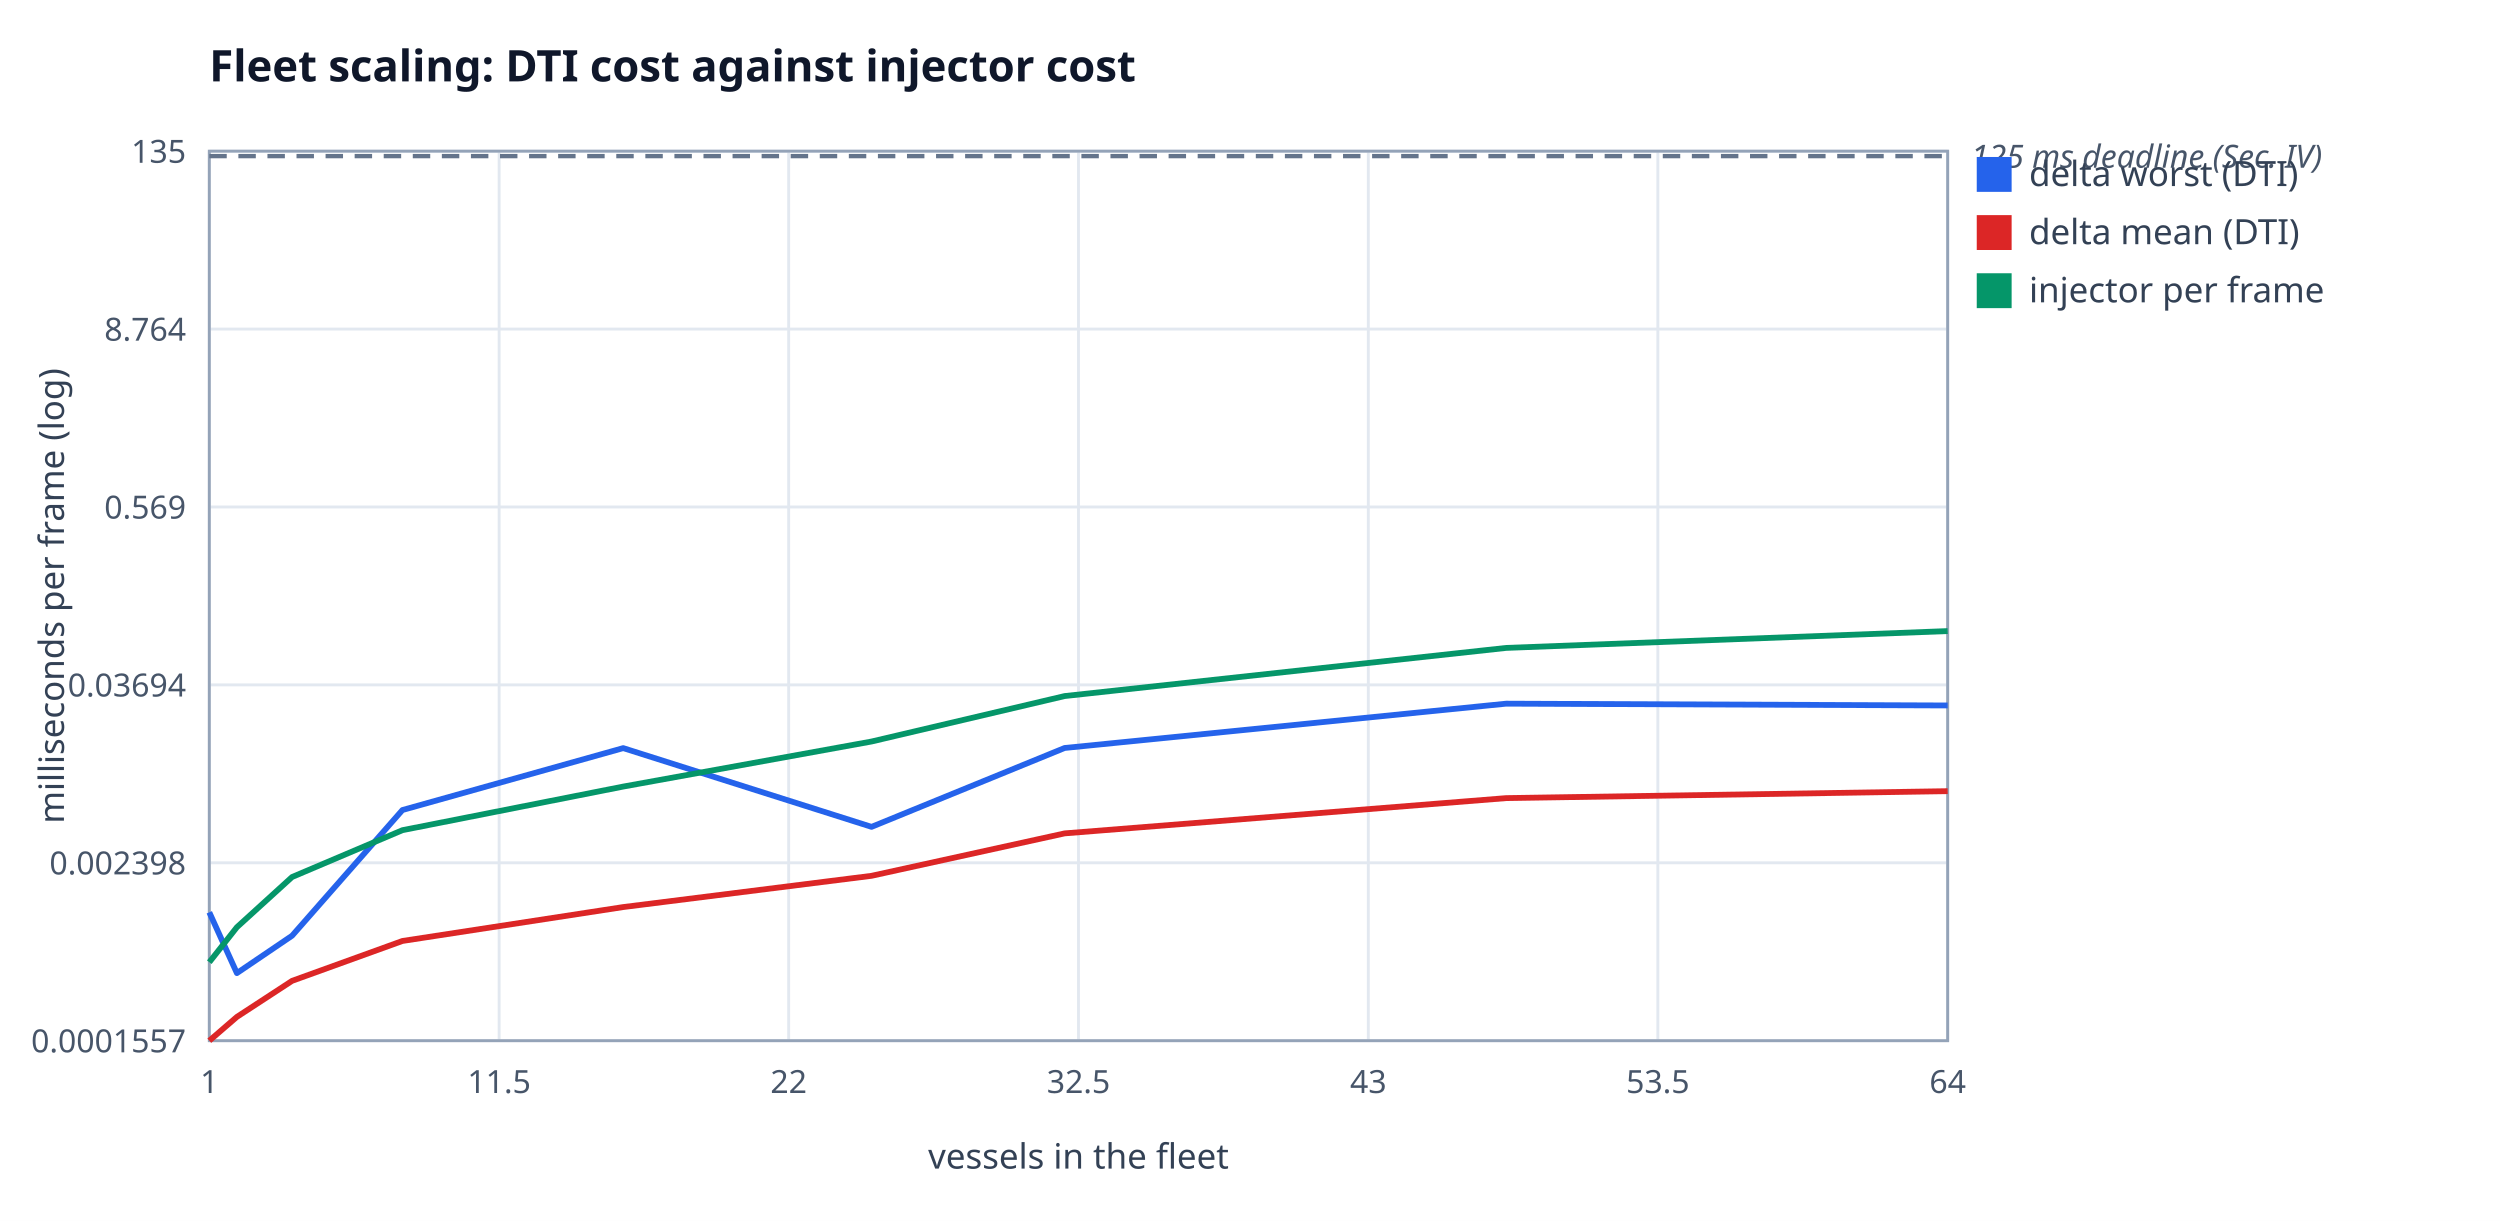
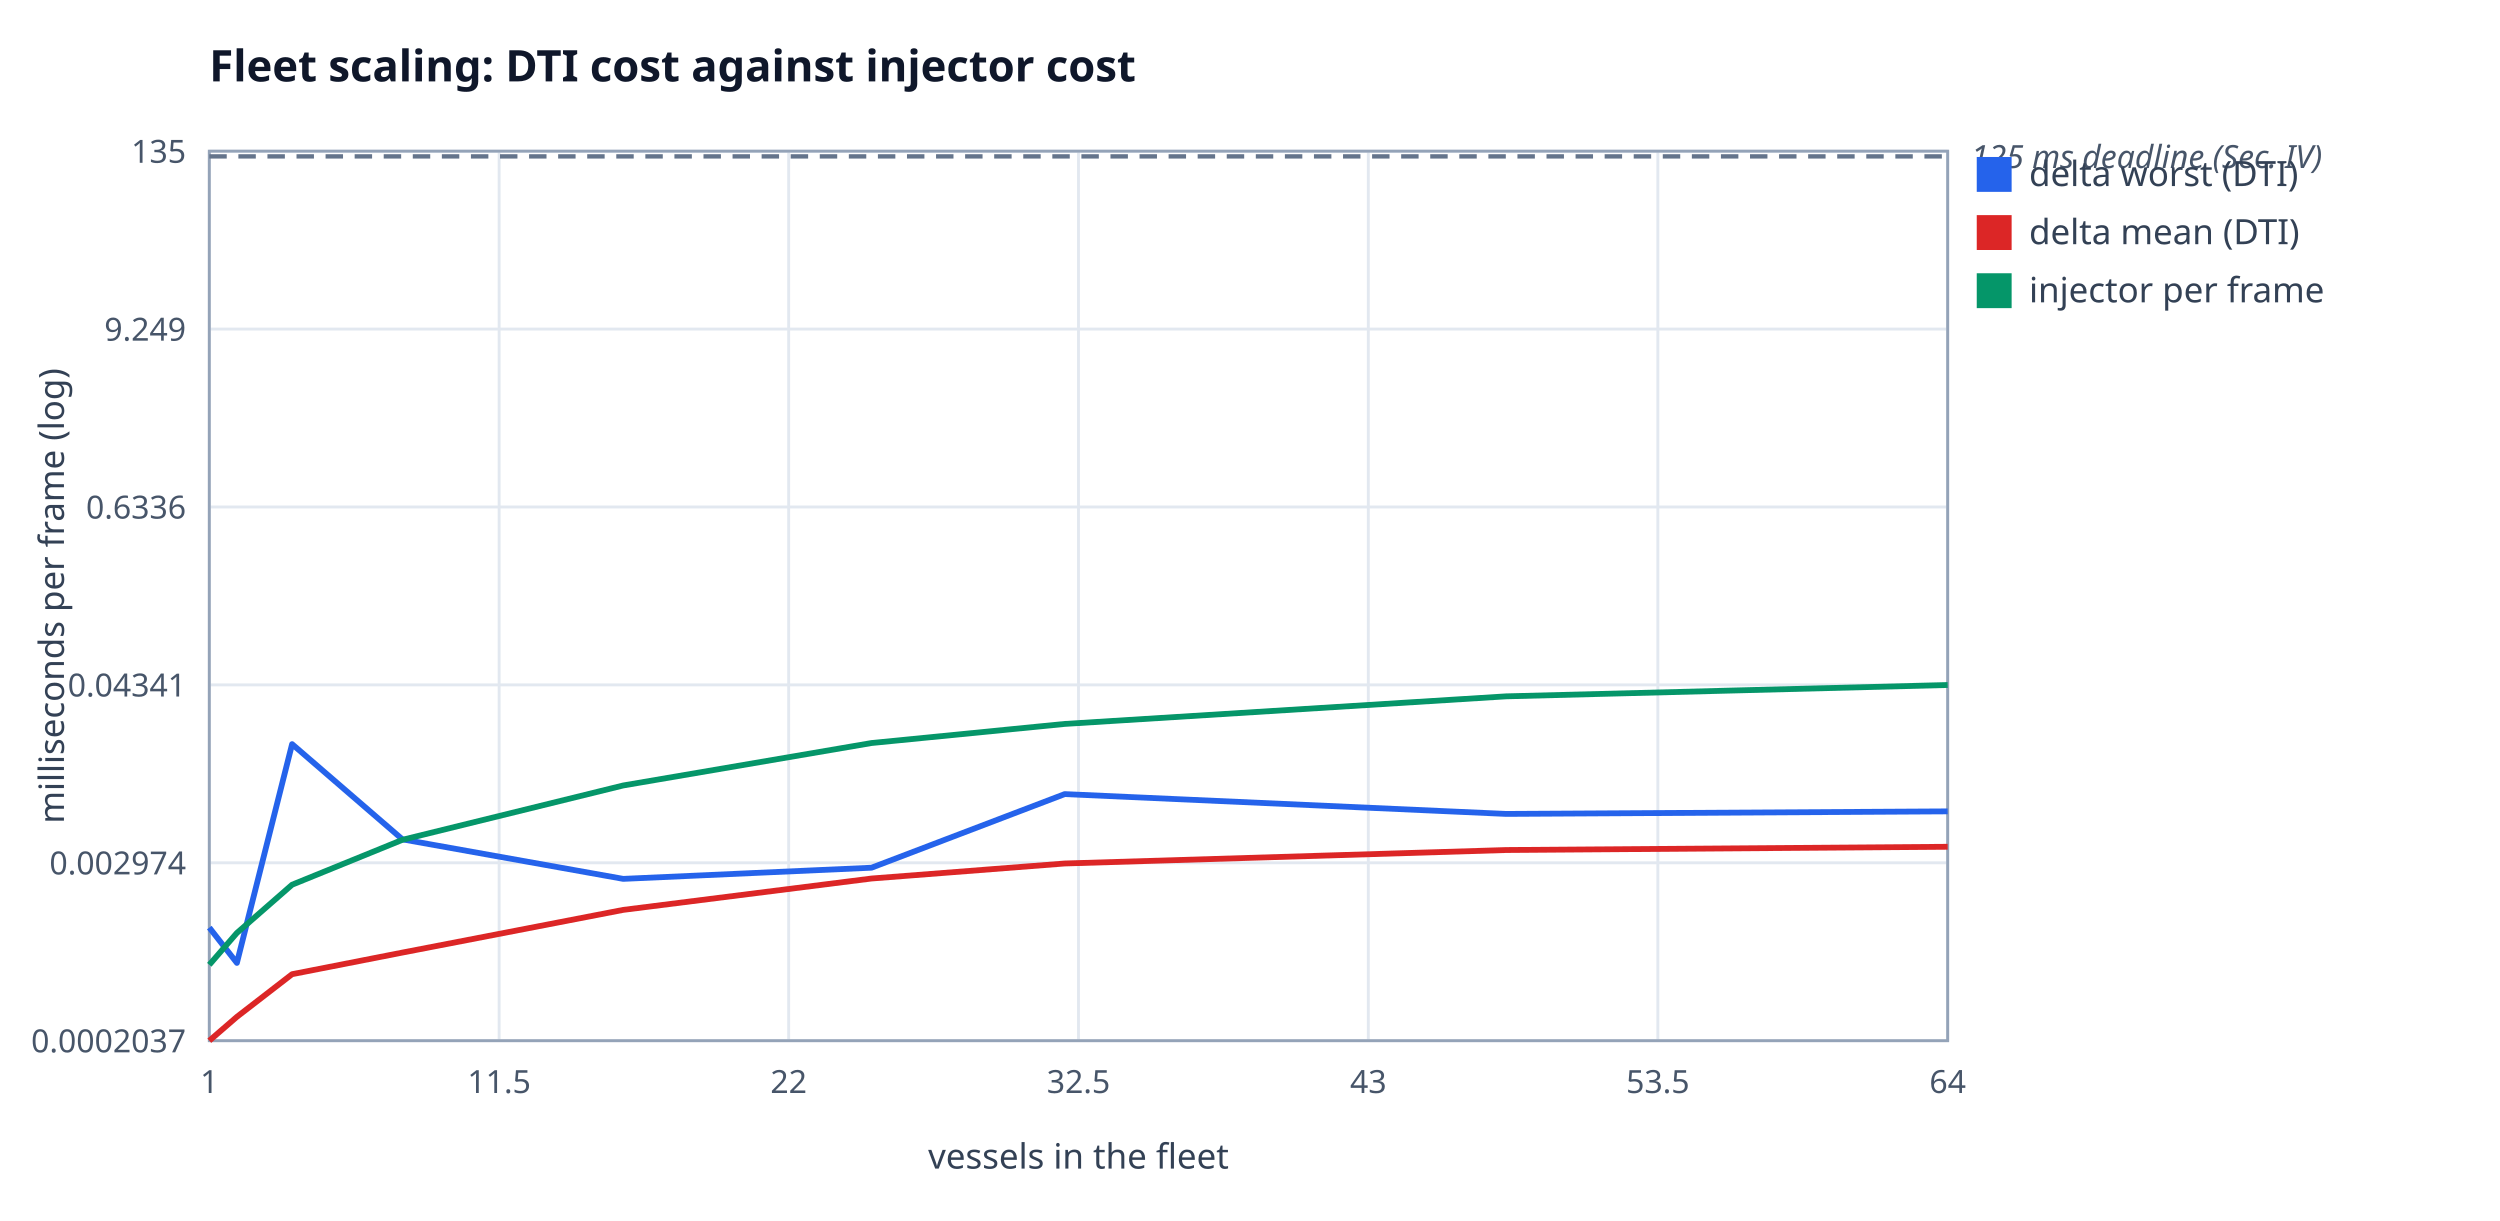
<svg xmlns="http://www.w3.org/2000/svg" viewBox="0 0 860 420" width="860" height="420" role="img" aria-label="Fleet scaling: DTI cost against injector cost">
  <style>
  .bg{fill:#ffffff}
  .frame{stroke:#94a3b8;stroke-width:1;fill:none}
  .grid{stroke:#e2e8f0;stroke-width:1}
  .tick{fill:#475569;font:11px sans-serif}
  .axis{fill:#334155;font:12px sans-serif}
  .title{fill:#0f172a;font:bold 15px sans-serif}
  .rule{stroke:#64748b;stroke-width:1.5;stroke-dasharray:6 4}
  .rulelab{fill:#475569;font:italic 11px sans-serif}
  .legend{fill:#334155;font:12px sans-serif}
  @media (prefers-color-scheme: dark){
    .bg{fill:#0b1120}
    .frame{stroke:#475569}
    .grid{stroke:#1e293b}
    .tick{fill:#94a3b8}
    .axis{fill:#cbd5e1}
    .title{fill:#f1f5f9}
    .rule{stroke:#94a3b8}
    .rulelab{fill:#94a3b8}
    .legend{fill:#cbd5e1}
  }
</style>
  <rect class="bg" x="0" y="0" width="860" height="420" />
  <text class="title" x="72.0" y="28">Fleet scaling: DTI cost against injector cost</text>
  <line class="grid" x1="72.0" y1="358.0" x2="670.0" y2="358.0" />
-   <text class="tick" x="64.0" y="362.0" text-anchor="end">0.0001557</text>
+   <text class="tick" x="64.0" y="362.0" text-anchor="end">0.0002037</text>
  <line class="grid" x1="72.0" y1="296.8" x2="670.0" y2="296.8" />
-   <text class="tick" x="64.0" y="300.8" text-anchor="end">0.002398</text>
+   <text class="tick" x="64.0" y="300.8" text-anchor="end">0.002974</text>
  <line class="grid" x1="72.0" y1="235.6" x2="670.0" y2="235.6" />
-   <text class="tick" x="64.0" y="239.6" text-anchor="end">0.03694</text>
+   <text class="tick" x="64.0" y="239.6" text-anchor="end">0.04341</text>
  <line class="grid" x1="72.0" y1="174.4" x2="670.0" y2="174.4" />
-   <text class="tick" x="64.0" y="178.4" text-anchor="end">0.569</text>
+   <text class="tick" x="64.0" y="178.4" text-anchor="end">0.6336</text>
  <line class="grid" x1="72.0" y1="113.2" x2="670.0" y2="113.2" />
-   <text class="tick" x="64.0" y="117.2" text-anchor="end">8.764</text>
+   <text class="tick" x="64.0" y="117.2" text-anchor="end">9.249</text>
  <line class="grid" x1="72.0" y1="52.0" x2="670.0" y2="52.0" />
  <text class="tick" x="64.0" y="56.0" text-anchor="end">135</text>
  <line class="grid" x1="72.0" y1="52.0" x2="72.0" y2="358.0" />
  <text class="tick" x="72.0" y="376.0" text-anchor="middle">1</text>
  <line class="grid" x1="171.7" y1="52.0" x2="171.7" y2="358.0" />
  <text class="tick" x="171.7" y="376.0" text-anchor="middle">11.5</text>
  <line class="grid" x1="271.3" y1="52.0" x2="271.3" y2="358.0" />
  <text class="tick" x="271.3" y="376.0" text-anchor="middle">22</text>
  <line class="grid" x1="371.0" y1="52.0" x2="371.0" y2="358.0" />
  <text class="tick" x="371.0" y="376.0" text-anchor="middle">32.5</text>
  <line class="grid" x1="470.7" y1="52.0" x2="470.7" y2="358.0" />
  <text class="tick" x="470.7" y="376.0" text-anchor="middle">43</text>
  <line class="grid" x1="570.3" y1="52.0" x2="570.3" y2="358.0" />
  <text class="tick" x="570.3" y="376.0" text-anchor="middle">53.5</text>
  <line class="grid" x1="670.0" y1="52.0" x2="670.0" y2="358.0" />
  <text class="tick" x="670.0" y="376.0" text-anchor="middle">64</text>
  <rect class="frame" x="72.0" y="52.0" width="598.0" height="306.0" />
  <text class="axis" x="371.0" y="402.0" text-anchor="middle">vessels in the fleet</text>
  <text class="axis" x="22.0" y="205.0" text-anchor="middle" transform="rotate(-90 22.0 205.0)">milliseconds per frame (log)</text>
-   <line class="rule" x1="72.0" y1="53.7" x2="670.0" y2="53.7" />
-   <text class="rulelab" x="678.0" y="57.7">125 ms deadline (Sec. IV)</text>
-   <polyline fill="none" stroke="#2563eb" stroke-width="2" stroke-linejoin="round" points="72.00,313.84 81.49,334.75 100.48,321.88 138.44,278.65 214.38,257.35 299.81,284.44 366.25,257.30 518.13,242.06 670.00,242.68 " />
-   <polyline fill="none" stroke="#dc2626" stroke-width="2" stroke-linejoin="round" points="72.00,358.00 81.49,349.81 100.48,337.41 138.44,323.69 214.38,312.03 299.81,301.28 366.25,286.68 518.13,274.55 670.00,272.16 " />
-   <polyline fill="none" stroke="#059669" stroke-width="2" stroke-linejoin="round" points="72.00,331.00 81.49,318.96 100.48,301.69 138.44,285.58 214.38,270.58 299.81,255.08 366.25,239.44 518.13,222.88 670.00,217.09 " />
+   <line class="rule" x1="72.0" y1="53.8" x2="670.0" y2="53.8" />
+   <text class="rulelab" x="678.0" y="57.8">125 ms deadline (Sec. IV)</text>
+   <polyline fill="none" stroke="#2563eb" stroke-width="2" stroke-linejoin="round" points="72.00,319.09 81.49,331.24 100.48,255.98 138.44,288.74 214.38,302.33 299.81,298.49 366.25,273.17 518.13,279.99 670.00,279.11 " />
+   <polyline fill="none" stroke="#dc2626" stroke-width="2" stroke-linejoin="round" points="72.00,358.00 81.49,349.79 100.48,335.12 138.44,327.68 214.38,313.00 299.81,302.21 366.25,297.04 518.13,292.41 670.00,291.29 " />
+   <polyline fill="none" stroke="#059669" stroke-width="2" stroke-linejoin="round" points="72.00,331.89 81.49,320.93 100.48,304.34 138.44,288.89 214.38,270.20 299.81,255.60 366.25,249.03 518.13,239.54 670.00,235.64 " />
  <rect x="680.0" y="54.0" width="12" height="12" fill="#2563eb" />
  <text class="legend" x="698.0" y="64.0">delta worst (DTI)</text>
  <rect x="680.0" y="74.0" width="12" height="12" fill="#dc2626" />
  <text class="legend" x="698.0" y="84.0">delta mean (DTI)</text>
  <rect x="680.0" y="94.0" width="12" height="12" fill="#059669" />
  <text class="legend" x="698.0" y="104.0">injector per frame</text>
</svg>
